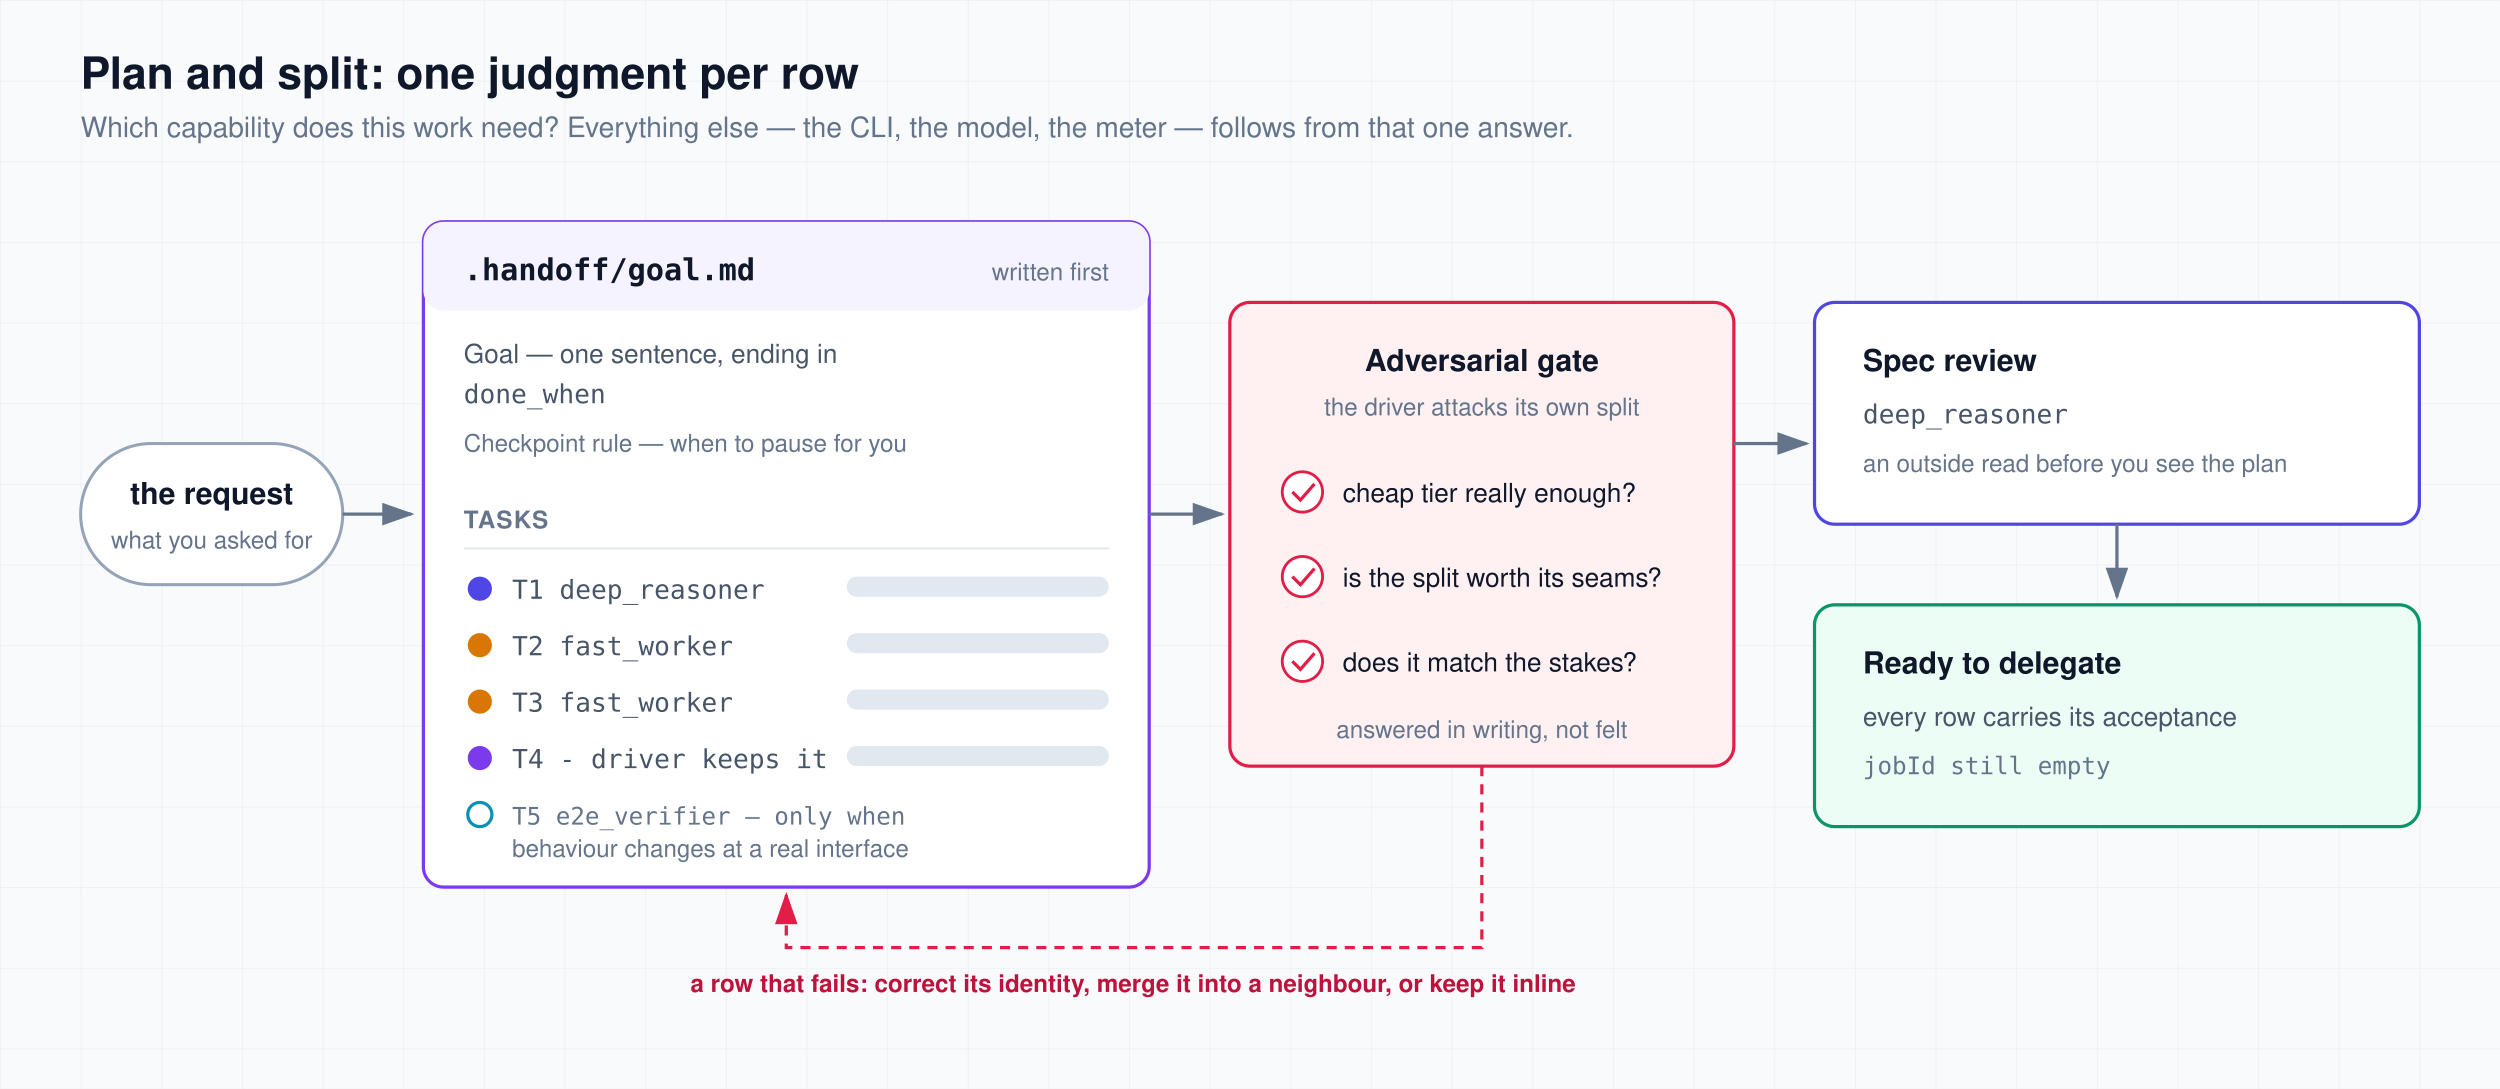
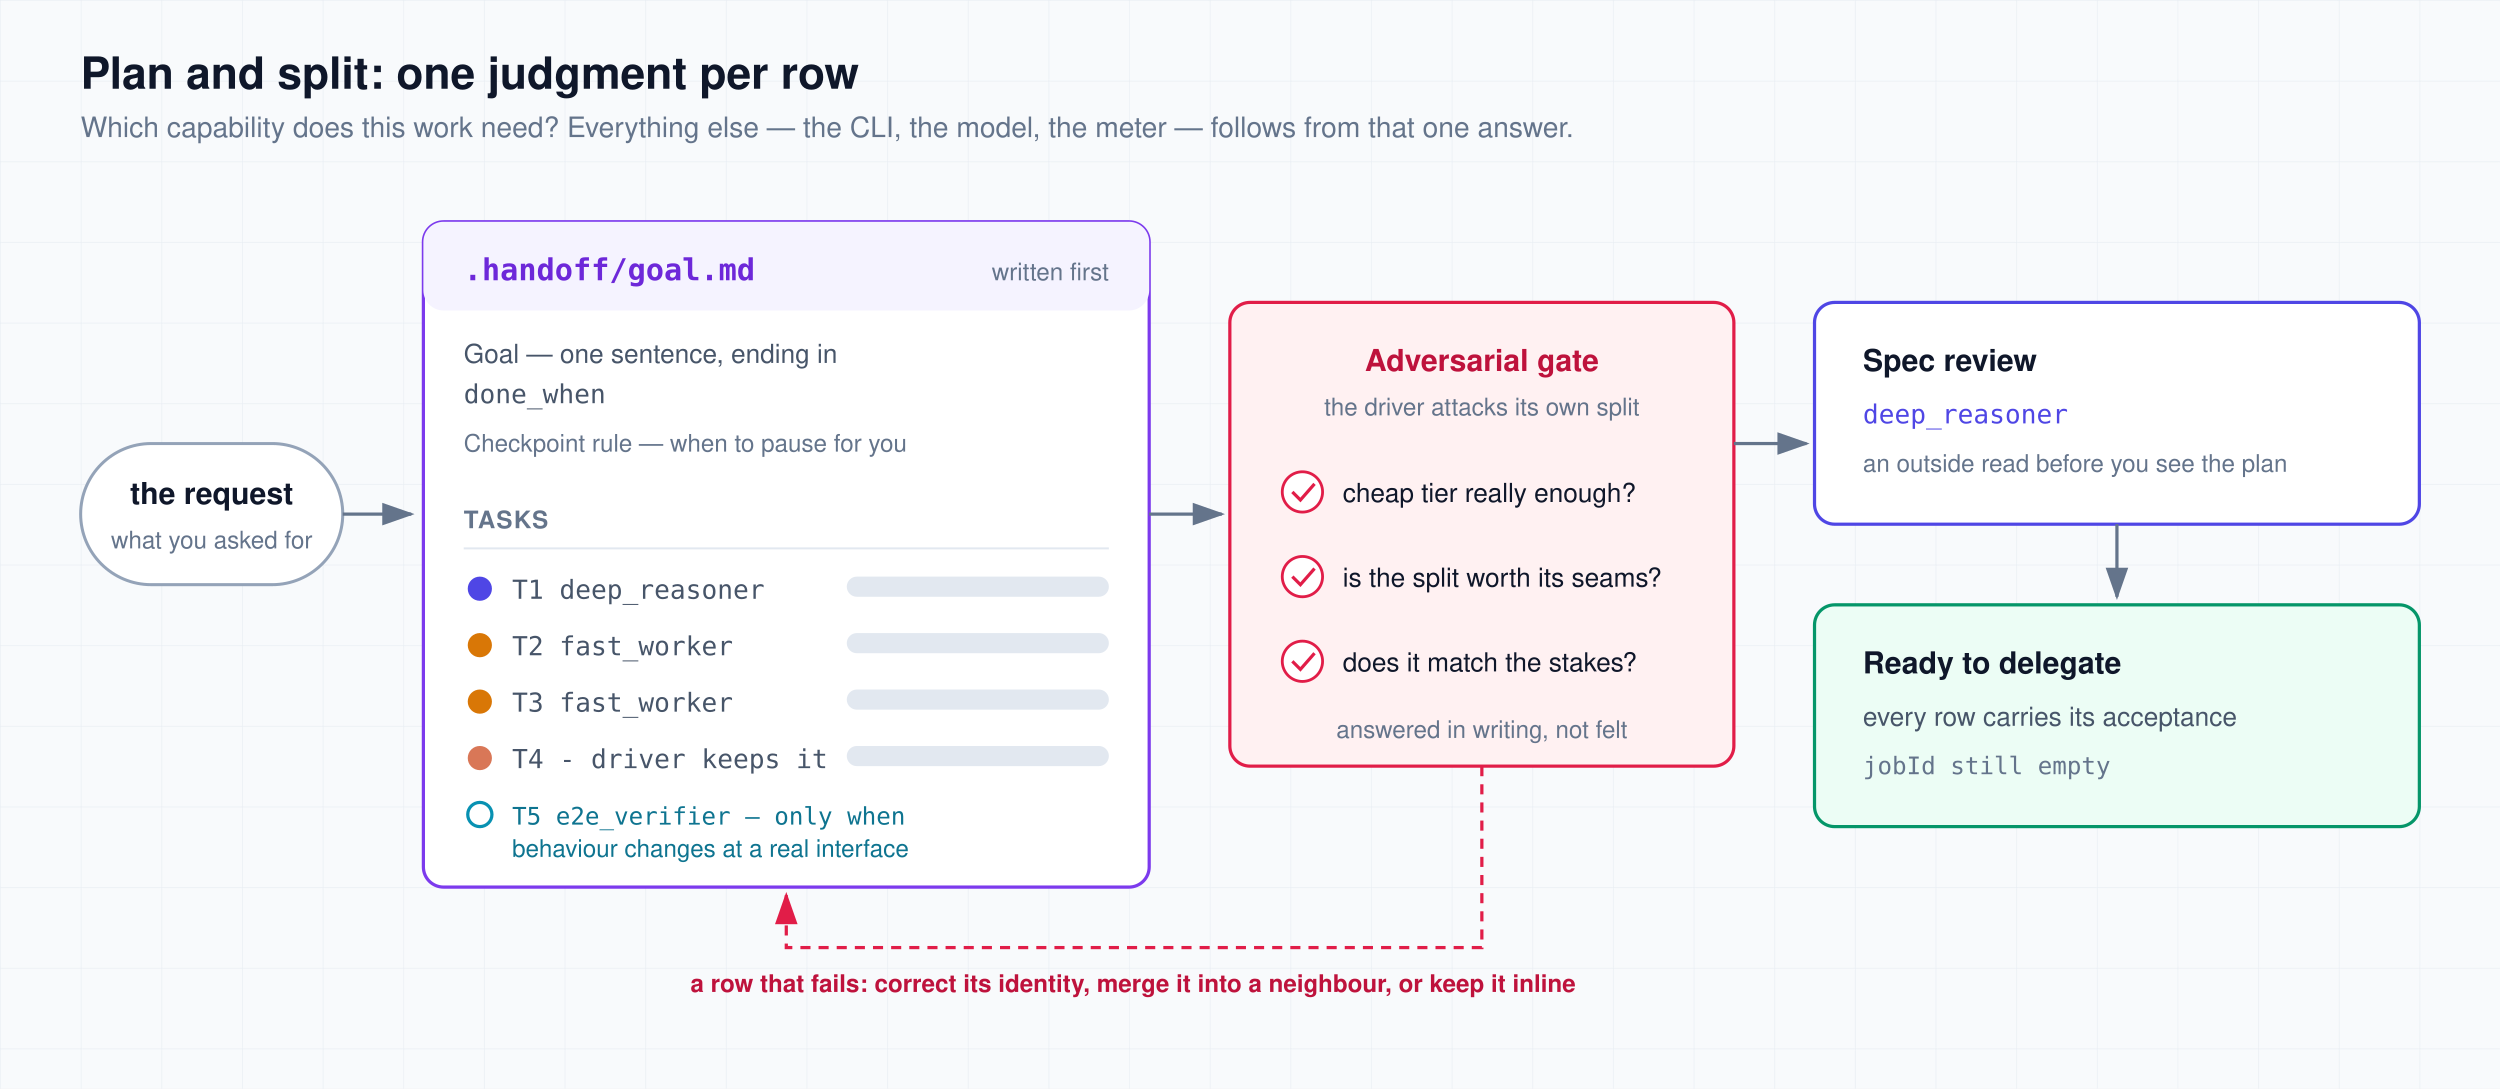
<svg xmlns="http://www.w3.org/2000/svg" viewBox="0 0 1240 540">
  <style>
    text { font-family: -apple-system, BlinkMacSystemFont, "Segoe UI", Helvetica, Arial, sans-serif; fill: #0f172a; }
    .m { font-family: "SF Mono", Menlo, Consolas, ui-monospace, monospace; }
    .title { font-size: 22px; font-weight: 700; }
    .sub { font-size: 14px; fill: #64748b; }
    .name { font-size: 15px; font-weight: 700; }
    .line { font-size: 13px; fill: #475569; }
    .small { font-size: 12px; fill: #64748b; }
    .q { font-size: 13px; fill: #0f172a; }
    .rose { font-size: 12px; font-weight: 600; fill: #be123c; }
    .head { font-size: 12px; font-weight: 700; fill: #64748b; letter-spacing: 0.06em; }
  </style>
  <defs>
    <pattern id="grid" width="40" height="40" patternUnits="userSpaceOnUse">
      <path d="M 40 0 L 0 0 0 40" fill="none" stroke="#e6ebf2" stroke-width="0.5" />
    </pattern>
    <marker id="arrow" markerWidth="10" markerHeight="7" refX="9" refY="3.5" orient="auto">
      <polygon points="0 0, 10 3.5, 0 7" fill="#64748b" />
    </marker>
    <marker id="arrow-rose" markerWidth="10" markerHeight="7" refX="9" refY="3.5" orient="auto">
      <polygon points="0 0, 10 3.5, 0 7" fill="#e11d48" />
    </marker>
  </defs>
  <rect width="1240" height="540" fill="#f8fafc" />
  <rect width="1240" height="540" fill="url(#grid)" />
  <text x="40" y="44" class="title">Plan and split: one judgment per row</text>
  <text x="40" y="68" class="sub">Which capability does this work need? Everything else — the CLI, the model, the meter — follows from that one answer.</text>
  <rect x="40" y="220" width="130" height="70" rx="35" fill="#ffffff" stroke="#94a3b8" stroke-width="1.5" />
  <text x="105" y="250" class="name" text-anchor="middle">the request</text>
  <text x="105" y="272" class="small" text-anchor="middle">what you asked for</text>
  <line x1="170" y1="255" x2="204" y2="255" stroke="#64748b" stroke-width="1.6" marker-end="url(#arrow)" />
  <rect x="210" y="110" width="360" height="330" rx="10" fill="#ffffff" stroke="#7c3aed" stroke-width="1.6" />
  <rect x="210" y="110" width="360" height="44" rx="10" fill="#f5f3ff" />
-   <text x="230" y="139" class="name m" fill="#6d28d9">.handoff/goal.md</text>
+   <text x="230" y="139" class="name m" style="fill:#6d28d9">.handoff/goal.md</text>
  <text x="550" y="139" class="small" text-anchor="end">written first</text>
  <text x="230" y="180" class="line">Goal — one sentence, ending in</text>
  <text x="230" y="200" class="line m">done_when</text>
  <text x="230" y="224" class="small">Checkpoint rule — when to pause for you</text>
  <text x="230" y="262" class="head">TASKS</text>
  <line x1="230" y1="272" x2="550" y2="272" stroke="#e2e8f0" />
  <circle cx="238" cy="292" r="6" fill="#4f46e5" />
  <text x="254" y="297" class="line m">T1 deep_reasoner</text>
  <rect x="420" y="286" width="130" height="10" rx="5" fill="#e2e8f0" />
  <circle cx="238" cy="320" r="6" fill="#d97706" />
  <text x="254" y="325" class="line m">T2 fast_worker</text>
  <rect x="420" y="314" width="130" height="10" rx="5" fill="#e2e8f0" />
  <circle cx="238" cy="348" r="6" fill="#d97706" />
  <text x="254" y="353" class="line m">T3 fast_worker</text>
  <rect x="420" y="342" width="130" height="10" rx="5" fill="#e2e8f0" />
-   <circle cx="238" cy="376" r="6" fill="#7c3aed" />
+   <circle cx="238" cy="376" r="6" fill="#D97757" />
  <text x="254" y="381" class="line m">T4 -  driver keeps it</text>
  <rect x="420" y="370" width="130" height="10" rx="5" fill="#e2e8f0" />
  <circle cx="238" cy="404" r="6" fill="none" stroke="#0891b2" stroke-width="1.6" />
-   <text x="254" y="409" class="small m" fill="#0e7490">T5 e2e_verifier — only when</text>
-   <text x="254" y="425" class="small" fill="#0e7490">behaviour changes at a real interface</text>
+   <text x="254" y="409" class="small m" style="fill:#0e7490">T5 e2e_verifier — only when</text>
+   <text x="254" y="425" class="small" style="fill:#0e7490">behaviour changes at a real interface</text>
  <line x1="570" y1="255" x2="606" y2="255" stroke="#64748b" stroke-width="1.6" marker-end="url(#arrow)" />
  <rect x="610" y="150" width="250" height="230" rx="10" fill="#fff1f2" stroke="#e11d48" stroke-width="1.6" />
-   <text x="735" y="184" class="name" fill="#be123c" text-anchor="middle">Adversarial gate</text>
+   <text x="735" y="184" class="name" style="fill:#be123c" text-anchor="middle">Adversarial gate</text>
  <text x="735" y="206" class="small" text-anchor="middle">the driver attacks its own split</text>
  <circle cx="646" cy="244" r="10" fill="#ffffff" stroke="#e11d48" stroke-width="1.4" />
  <path d="M 641 244 l 4 4 l 7 -8" fill="none" stroke="#e11d48" stroke-width="1.6" />
  <text x="666" y="249" class="q">cheap tier really enough?</text>
  <circle cx="646" cy="286" r="10" fill="#ffffff" stroke="#e11d48" stroke-width="1.4" />
  <path d="M 641 286 l 4 4 l 7 -8" fill="none" stroke="#e11d48" stroke-width="1.6" />
  <text x="666" y="291" class="q">is the split worth its seams?</text>
  <circle cx="646" cy="328" r="10" fill="#ffffff" stroke="#e11d48" stroke-width="1.4" />
  <path d="M 641 328 l 4 4 l 7 -8" fill="none" stroke="#e11d48" stroke-width="1.6" />
  <text x="666" y="333" class="q">does it match the stakes?</text>
  <text x="735" y="366" class="small" text-anchor="middle">answered in writing, not felt</text>
  <path d="M 735 380 V 470 H 390 V 444" fill="none" stroke="#e11d48" stroke-width="1.6" stroke-dasharray="5,4" marker-end="url(#arrow-rose)" />
  <text x="562" y="492" class="rose" text-anchor="middle">a row that fails: correct its identity, merge it into a neighbour, or keep it inline</text>
  <line x1="860" y1="220" x2="896" y2="220" stroke="#64748b" stroke-width="1.6" marker-end="url(#arrow)" />
  <rect x="900" y="150" width="300" height="110" rx="10" fill="#ffffff" stroke="#4f46e5" stroke-width="1.6" />
  <text x="924" y="184" class="name">Spec review</text>
-   <text x="924" y="210" class="line m" fill="#4f46e5">deep_reasoner</text>
+   <text x="924" y="210" class="line m" style="fill:#4f46e5">deep_reasoner</text>
  <text x="924" y="234" class="small">an outside read before you see the plan</text>
  <line x1="1050" y1="260" x2="1050" y2="296" stroke="#64748b" stroke-width="1.6" marker-end="url(#arrow)" />
  <rect x="900" y="300" width="300" height="110" rx="10" fill="#ecfdf5" stroke="#059669" stroke-width="1.6" />
  <text x="924" y="334" class="name">Ready to delegate</text>
  <text x="924" y="360" class="line">every row carries its acceptance</text>
  <text x="924" y="384" class="small m">jobId still empty</text>
</svg>
